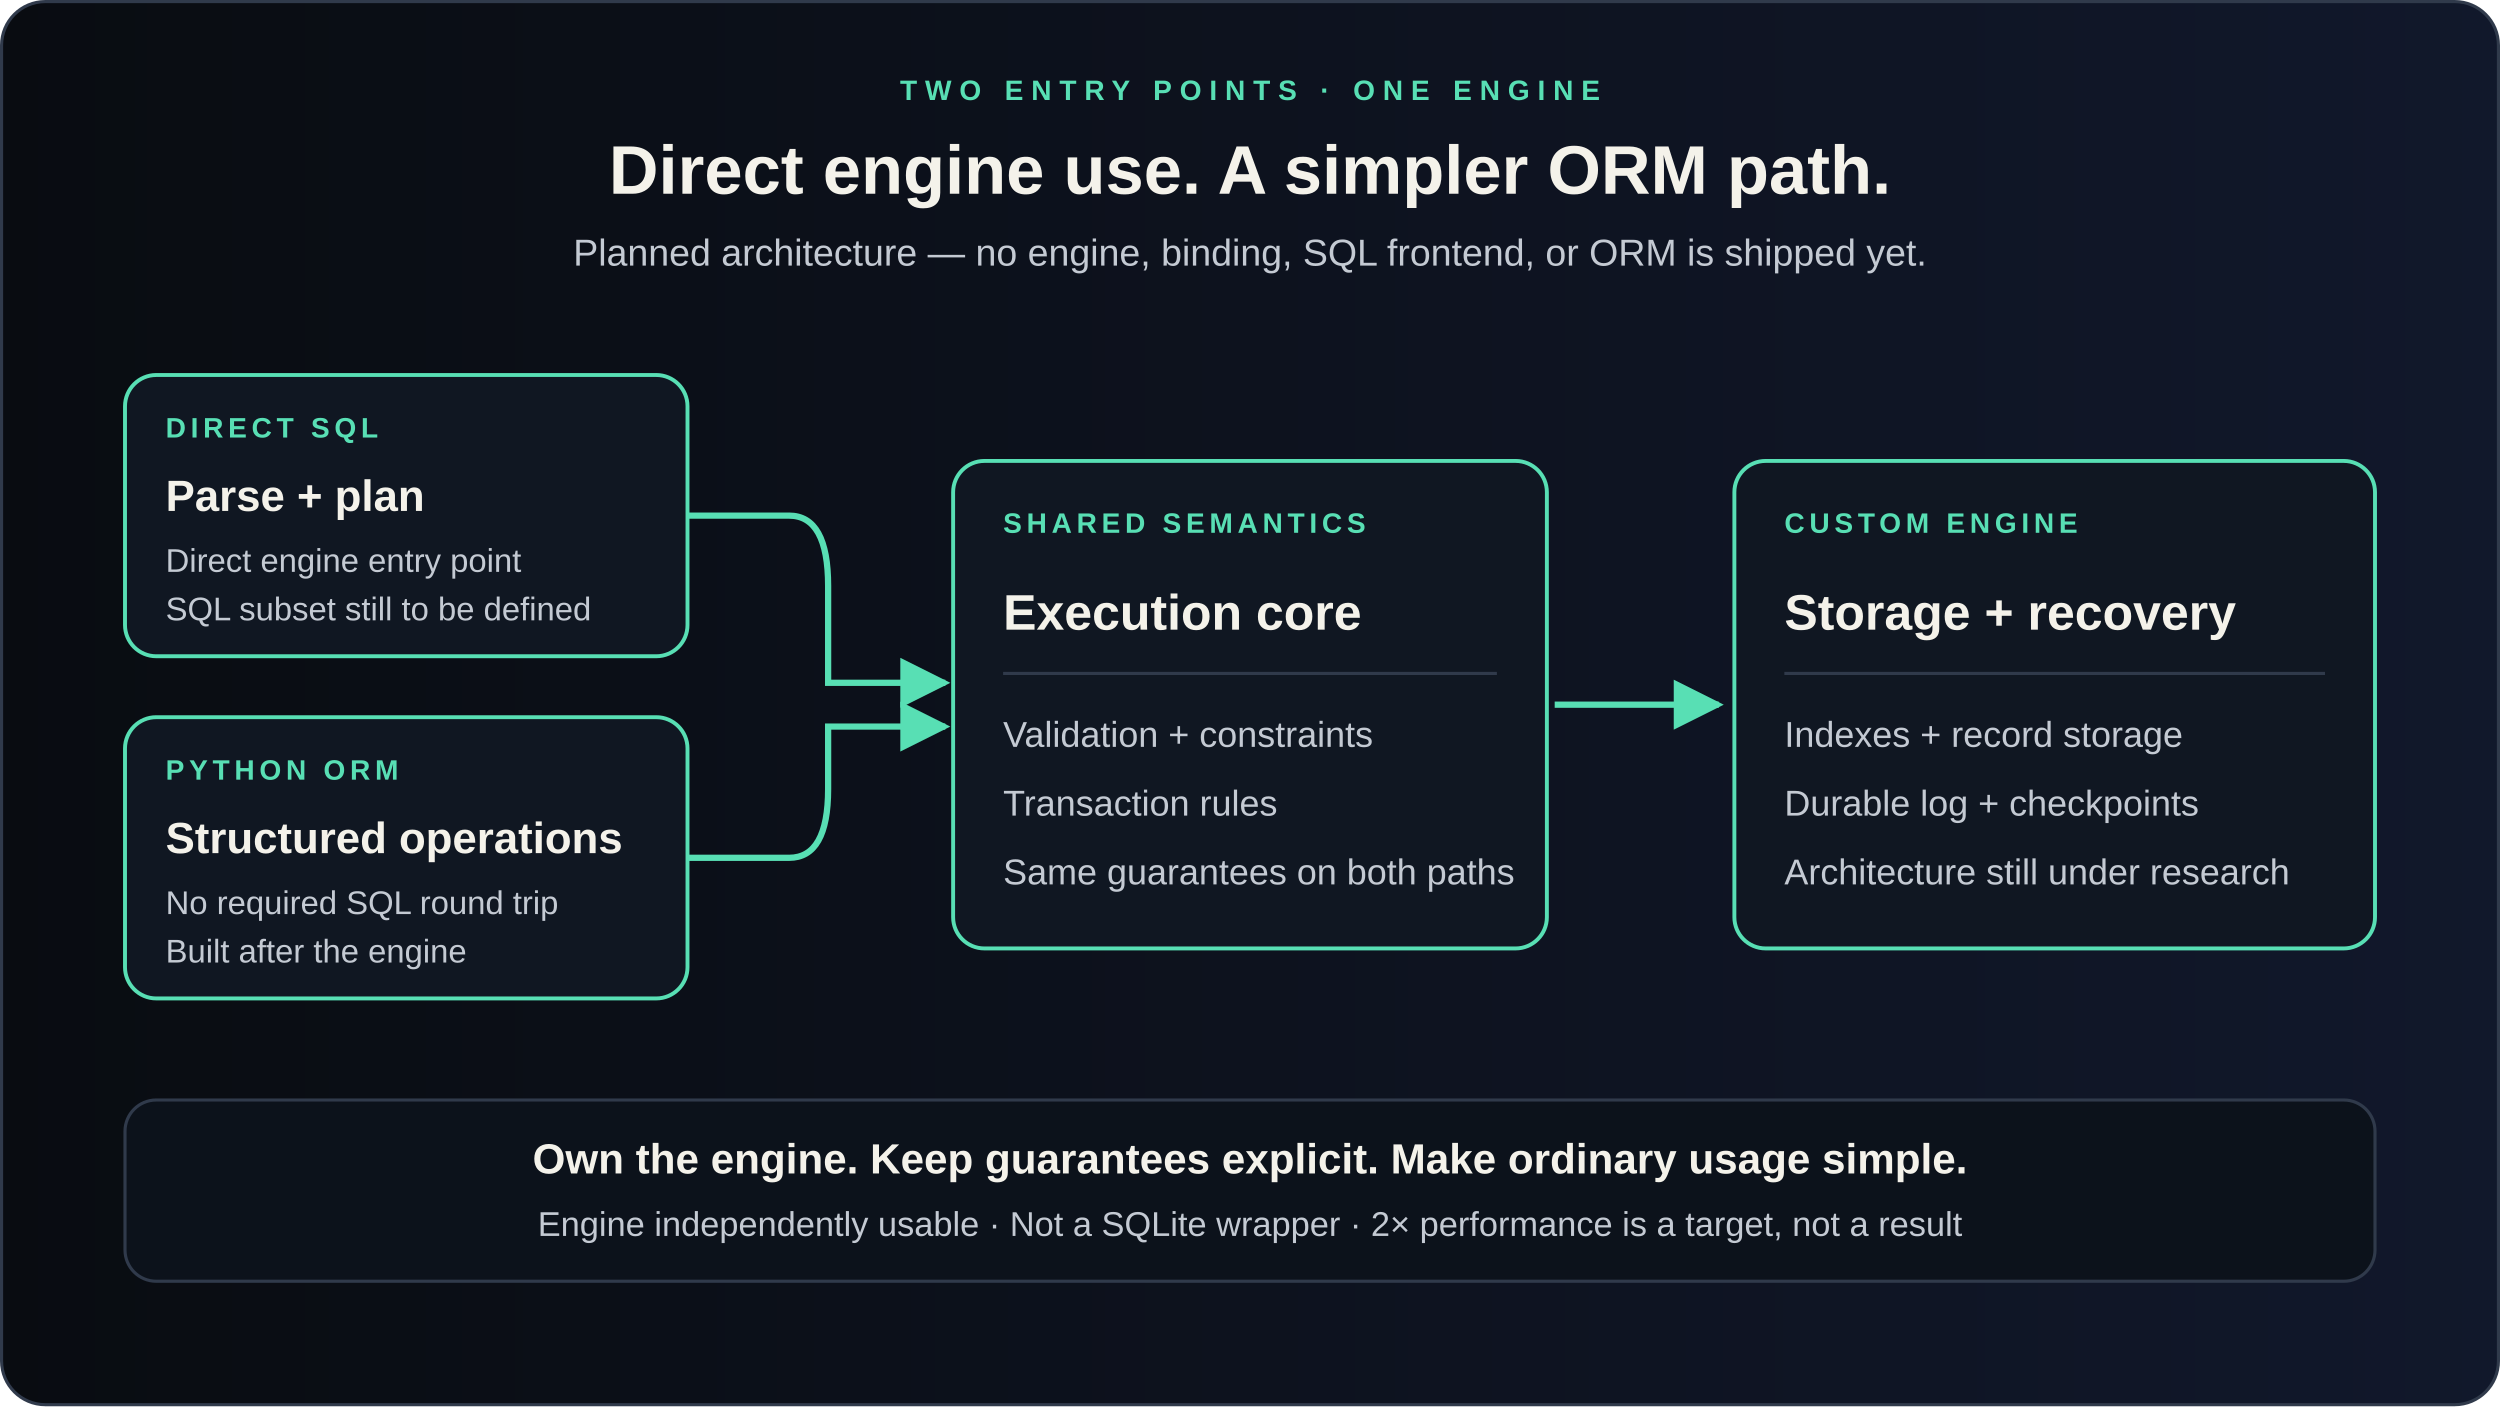
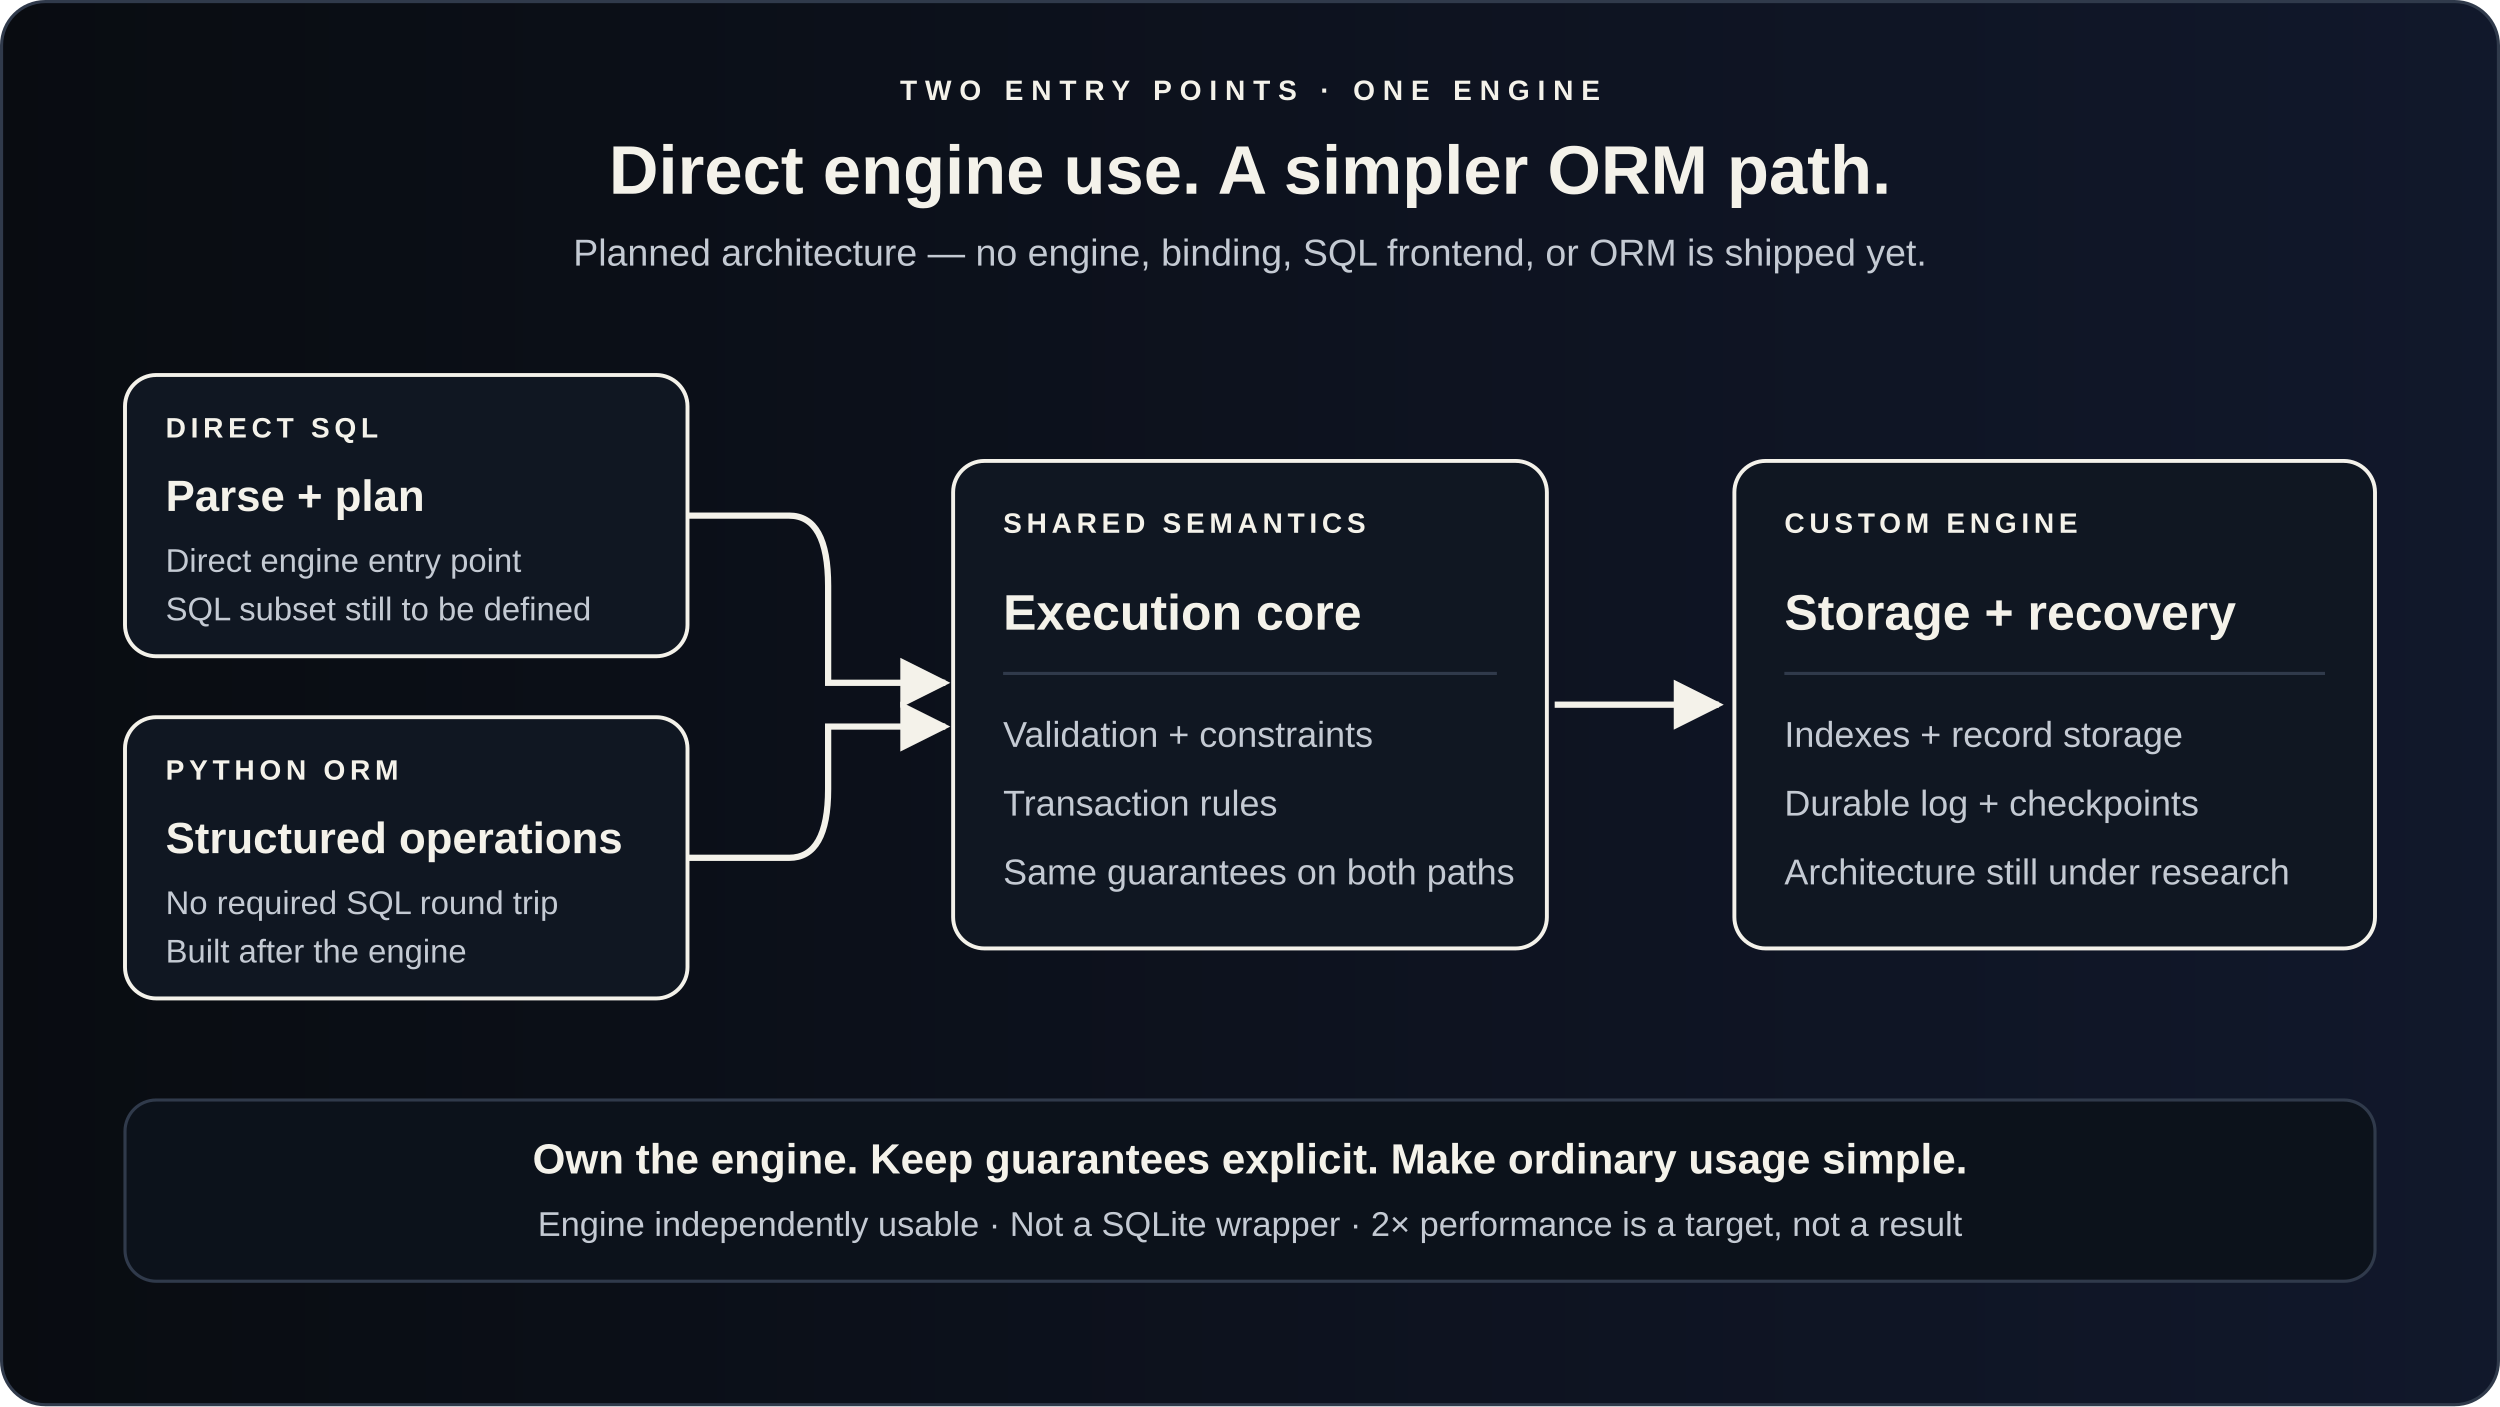
<svg xmlns="http://www.w3.org/2000/svg" width="1600" height="900" viewBox="0 0 1600 900" role="img" aria-labelledby="title desc">
  <defs>
    <linearGradient id="bg">
      <stop stop-color="#090C11" />
      <stop offset="1" stop-color="#11182B" />
    </linearGradient>
    <marker id="arrow" viewBox="0 0 10 10" refX="9" refY="5" markerWidth="8" markerHeight="8" orient="auto-start-reverse">
-       <path d="M0 0L10 5L0 10z" fill="#58DFB4" />
+       <path d="M0 0L10 5L0 10z" fill="#F4F2EA" />
    </marker>
  </defs>
  <rect x="1" y="1" width="1598" height="898" rx="28" fill="url(#bg)" stroke="#303A4B" stroke-width="2" />
  <g font-family="Arial, Helvetica, sans-serif">
-     <text x="800" y="64" text-anchor="middle" fill="#58DFB4" font-size="18" font-weight="700" letter-spacing="5">TWO ENTRY POINTS · ONE ENGINE</text>
+     <text x="800" y="64" text-anchor="middle" fill="#F4F2EA" font-size="18" font-weight="700" letter-spacing="5">TWO ENTRY POINTS · ONE ENGINE</text>
    <text x="800" y="124" text-anchor="middle" fill="#F4F2EA" font-size="44" font-weight="700">Direct engine use. A simpler ORM path.</text>
    <text x="800" y="170" text-anchor="middle" fill="#C4CAD3" font-size="24">Planned architecture — no engine, binding, SQL frontend, or ORM is shipped yet.</text>
-     <g fill="none" stroke="#58DFB4" stroke-width="4" marker-end="url(#arrow)">
+     <g fill="none" stroke="#F4F2EA" stroke-width="4" marker-end="url(#arrow)">
      <path d="M440 330H505Q530 330 530 375V437H605" />
      <path d="M440 549H505Q530 549 530 505V465H605" />
      <path d="M995 451H1100" />
    </g>
-     <g fill="#101722" stroke="#58DFB4" stroke-width="2.5">
+     <g fill="#101722" stroke="#F4F2EA" stroke-width="2.5">
      <rect x="80" y="240" width="360" height="180" rx="20" />
      <rect x="80" y="459" width="360" height="180" rx="20" />
      <rect x="610" y="295" width="380" height="312" rx="20" />
      <rect x="1110" y="295" width="410" height="312" rx="20" />
    </g>
-     <text x="106" y="280" fill="#58DFB4" font-size="18" font-weight="700" letter-spacing="3">DIRECT SQL</text>
+     <text x="106" y="280" fill="#F4F2EA" font-size="18" font-weight="700" letter-spacing="3">DIRECT SQL</text>
    <text x="106" y="327" fill="#F4F2EA" font-size="28" font-weight="700">Parse + plan</text>
    <text x="106" y="366" fill="#C4CAD3" font-size="21">Direct engine entry point</text>
    <text x="106" y="397" fill="#C4CAD3" font-size="21">SQL subset still to be defined</text>
-     <text x="106" y="499" fill="#58DFB4" font-size="18" font-weight="700" letter-spacing="3">PYTHON ORM</text>
+     <text x="106" y="499" fill="#F4F2EA" font-size="18" font-weight="700" letter-spacing="3">PYTHON ORM</text>
    <text x="106" y="546" fill="#F4F2EA" font-size="28" font-weight="700">Structured operations</text>
    <text x="106" y="585" fill="#C4CAD3" font-size="21">No required SQL round trip</text>
    <text x="106" y="616" fill="#C4CAD3" font-size="21">Built after the engine</text>
-     <text x="642" y="341" fill="#58DFB4" font-size="18" font-weight="700" letter-spacing="3">SHARED SEMANTICS</text>
+     <text x="642" y="341" fill="#F4F2EA" font-size="18" font-weight="700" letter-spacing="3">SHARED SEMANTICS</text>
    <text x="642" y="403" fill="#F4F2EA" font-size="32" font-weight="700">Execution core</text>
    <line x1="642" y1="431" x2="958" y2="431" stroke="#303A4B" stroke-width="2" />
    <text x="642" y="478" fill="#C4CAD3" font-size="23">Validation + constraints</text>
    <text x="642" y="522" fill="#C4CAD3" font-size="23">Transaction rules</text>
    <text x="642" y="566" fill="#C4CAD3" font-size="23">Same guarantees on both paths</text>
-     <text x="1142" y="341" fill="#58DFB4" font-size="18" font-weight="700" letter-spacing="3">CUSTOM ENGINE</text>
+     <text x="1142" y="341" fill="#F4F2EA" font-size="18" font-weight="700" letter-spacing="3">CUSTOM ENGINE</text>
    <text x="1142" y="403" fill="#F4F2EA" font-size="32" font-weight="700">Storage + recovery</text>
    <line x1="1142" y1="431" x2="1488" y2="431" stroke="#303A4B" stroke-width="2" />
    <text x="1142" y="478" fill="#C4CAD3" font-size="23">Indexes + record storage</text>
    <text x="1142" y="522" fill="#C4CAD3" font-size="23">Durable log + checkpoints</text>
    <text x="1142" y="566" fill="#C4CAD3" font-size="23">Architecture still under research</text>
    <rect x="80" y="704" width="1440" height="116" rx="20" fill="#0C121B" stroke="#303A4B" stroke-width="2" />
    <text x="800" y="751" text-anchor="middle" fill="#F4F2EA" font-size="27" font-weight="700">Own the engine. Keep guarantees explicit. Make ordinary usage simple.</text>
    <text x="800" y="791" text-anchor="middle" fill="#C4CAD3" font-size="22">Engine independently usable · Not a SQLite wrapper · 2× performance is a target, not a result</text>
  </g>
</svg>
